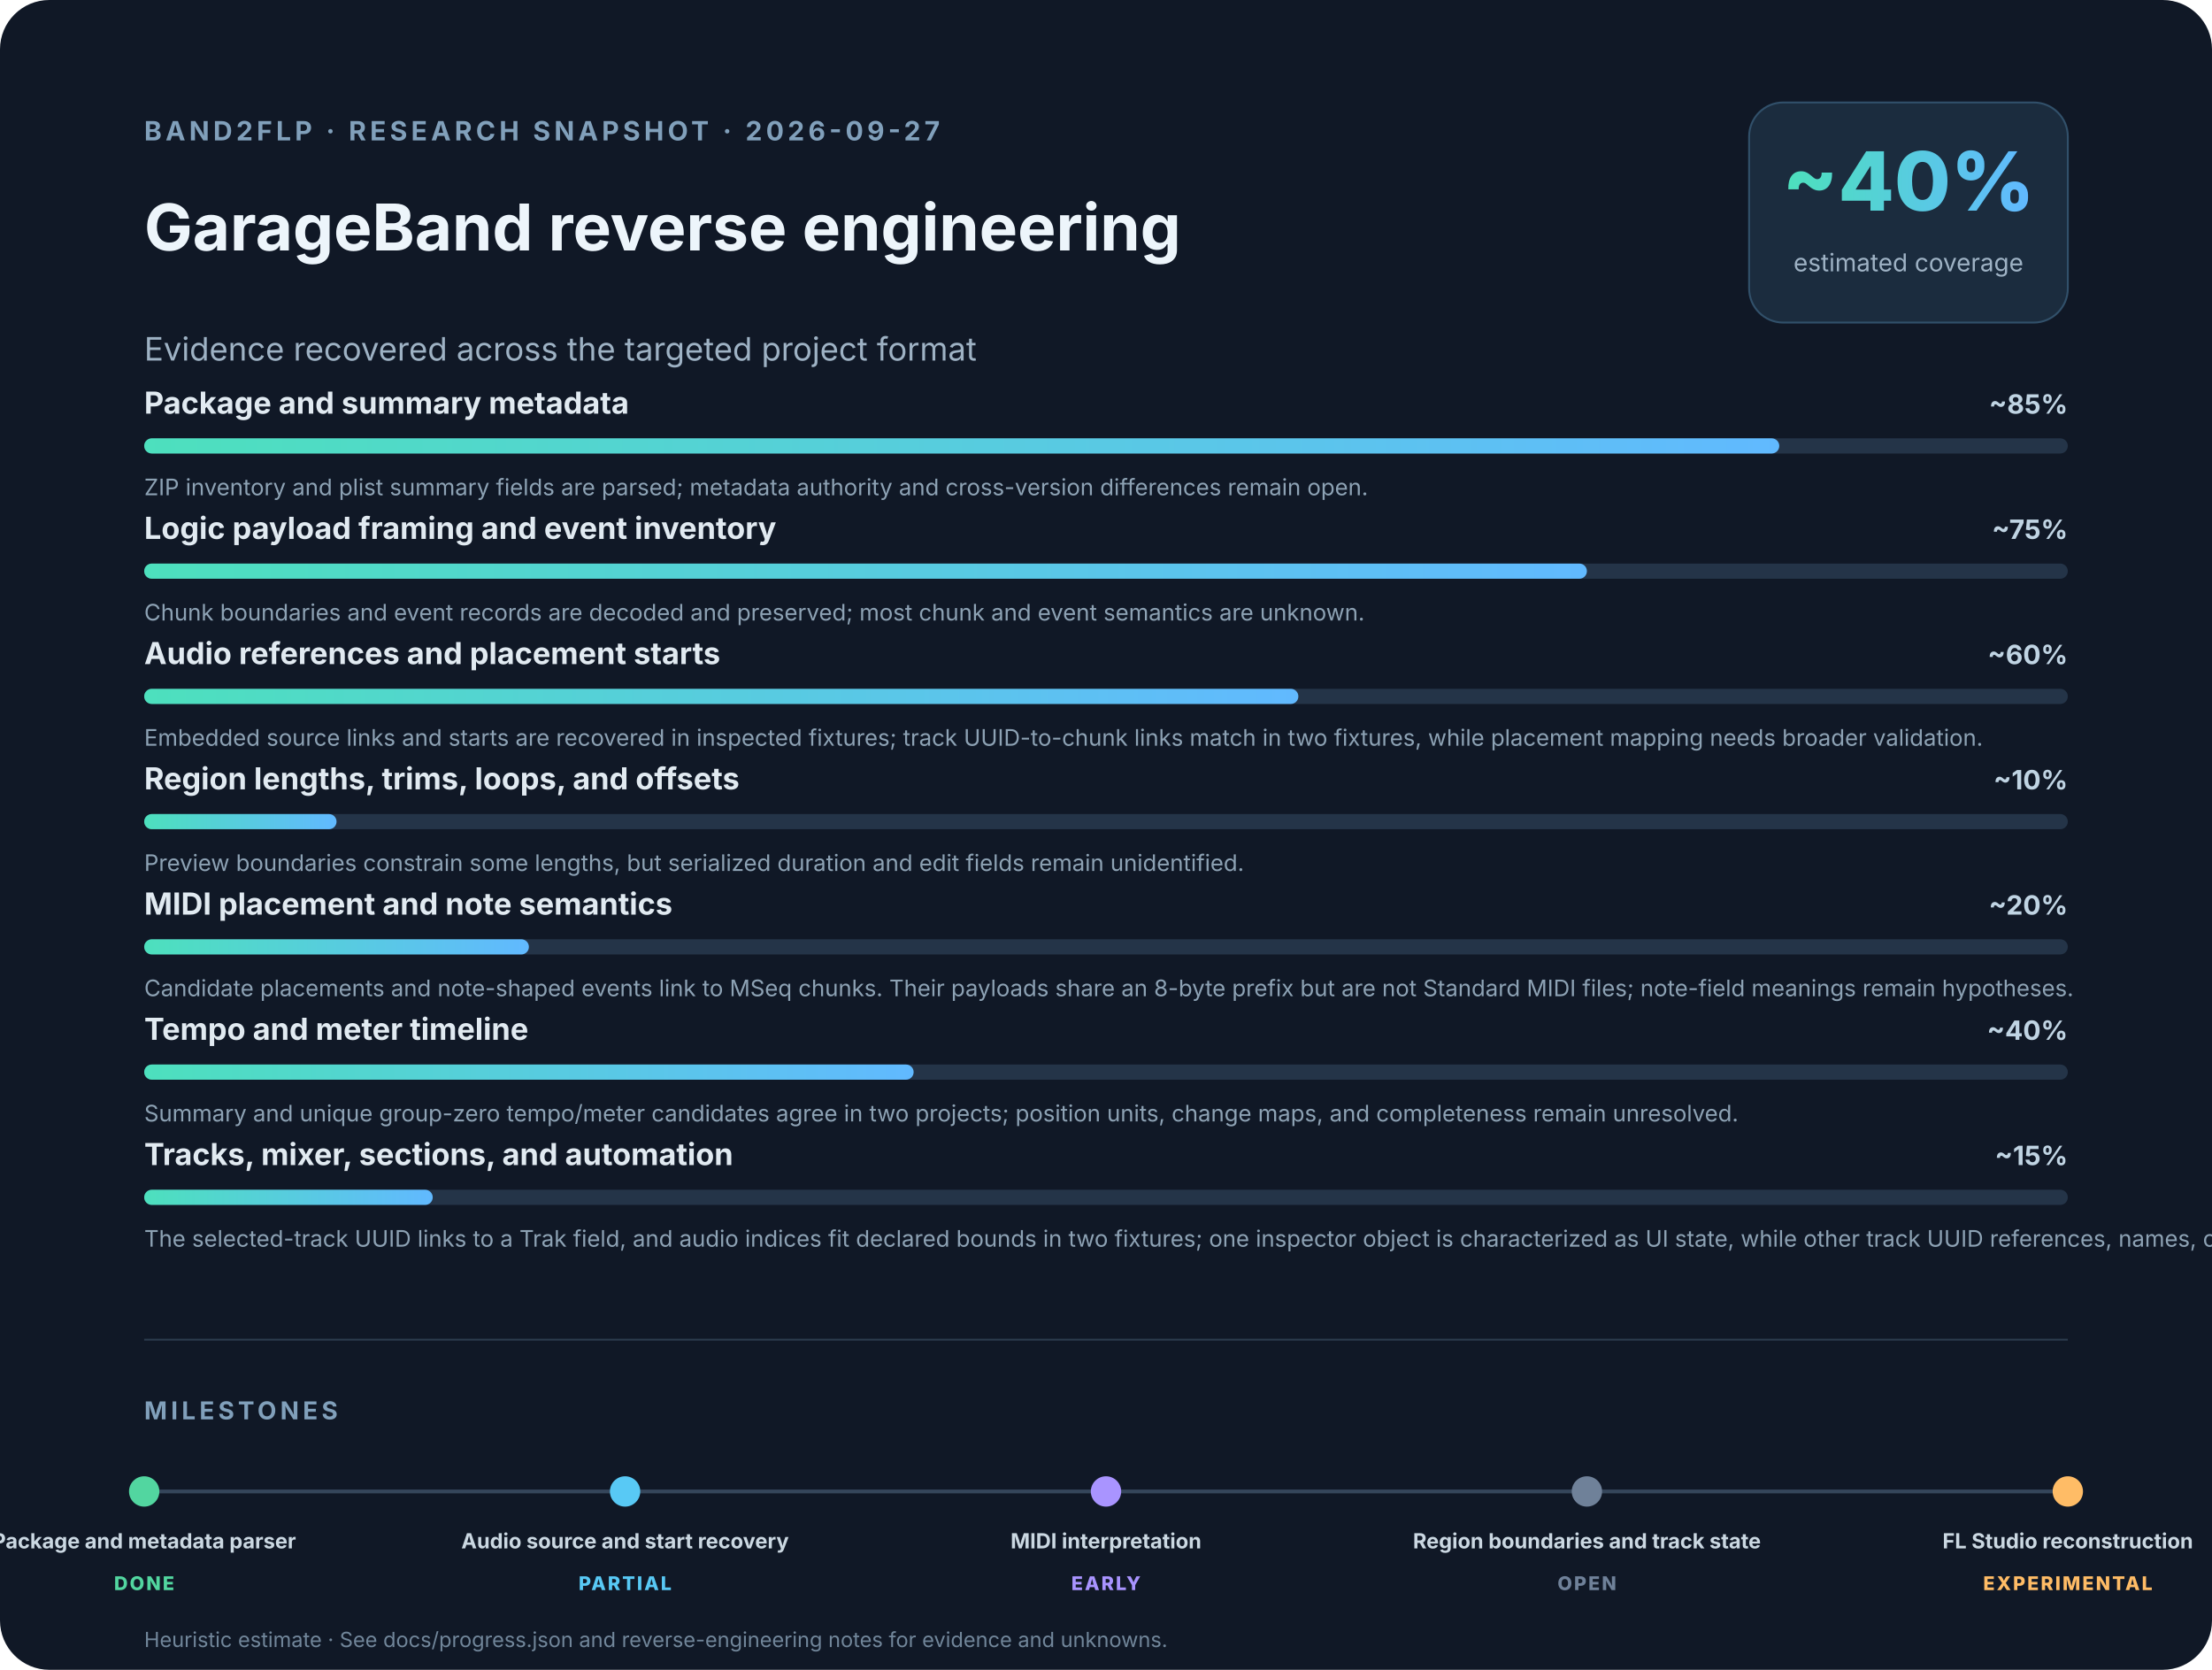
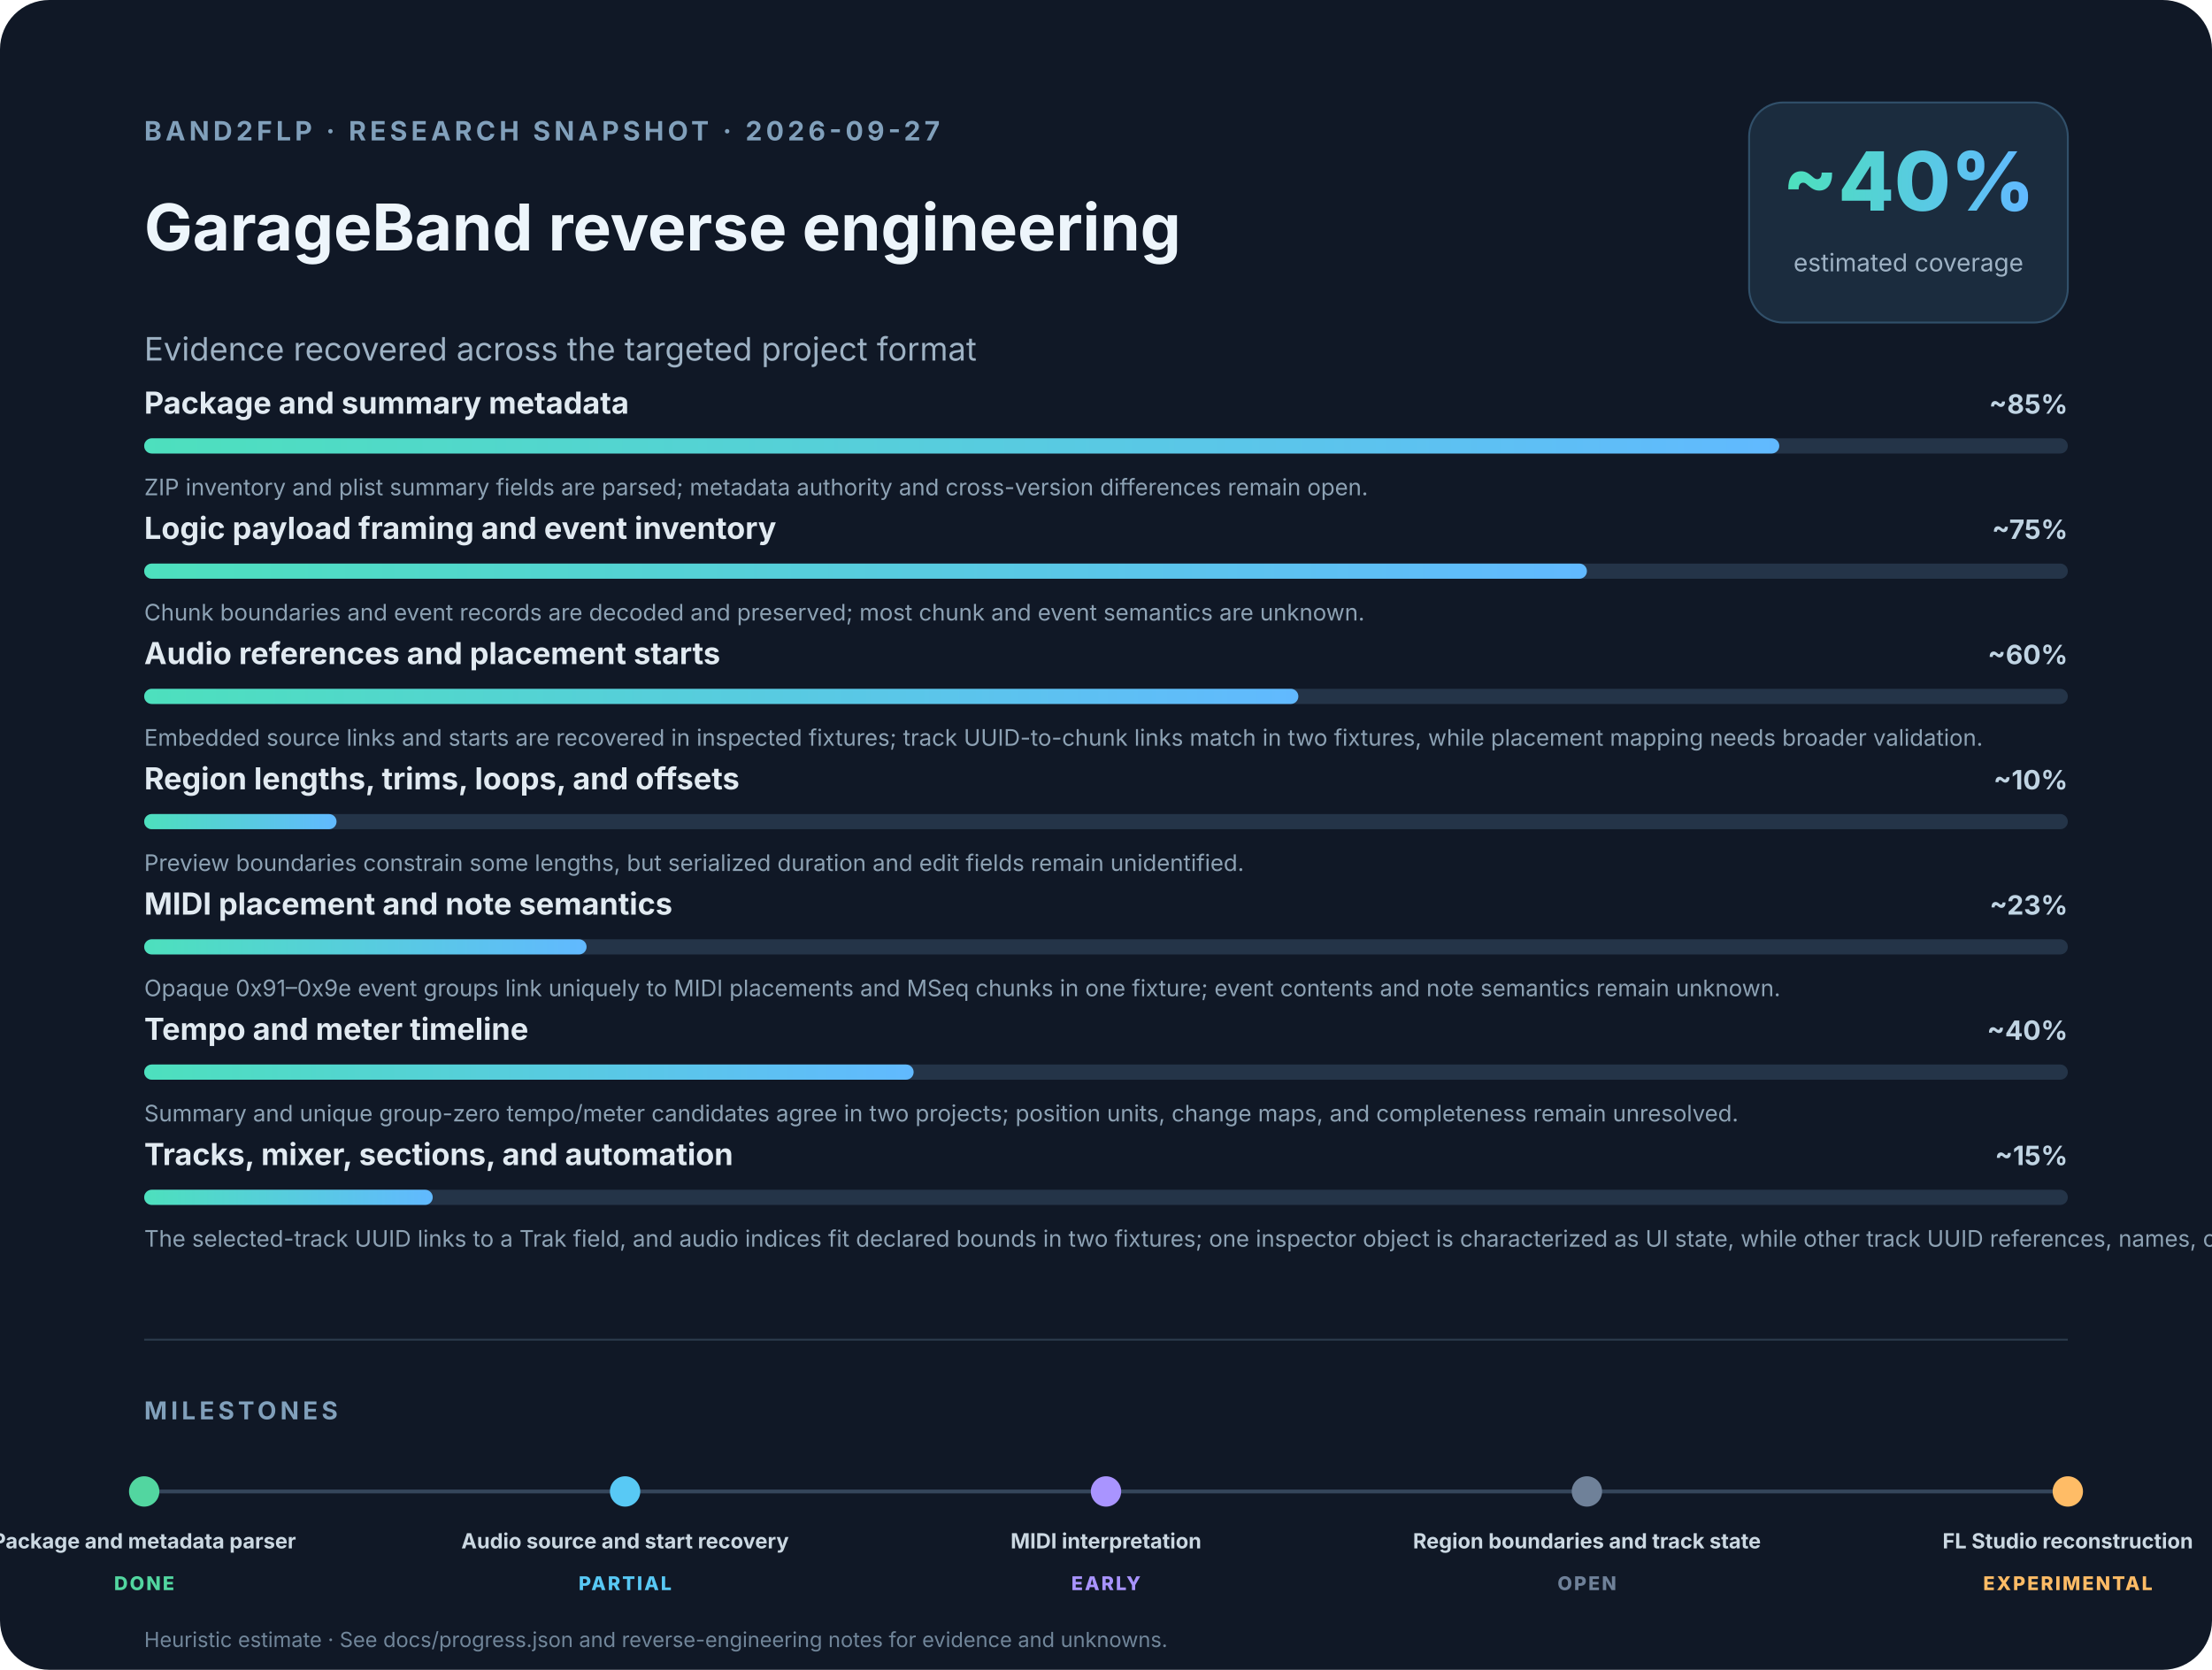
<svg xmlns="http://www.w3.org/2000/svg" viewBox="0 0 1166 880" role="img" aria-labelledby="title desc">
  <defs>
    <linearGradient id="accent" x1="0" x2="1">
      <stop offset="0" stop-color="#4de0bd" />
      <stop offset="1" stop-color="#61b9ff" />
    </linearGradient>
  </defs>
  <rect width="1166" height="880" rx="26" fill="#101826" />
  <text x="76" y="74" class="eyebrow">BAND2FLP · RESEARCH SNAPSHOT · 2026-09-27</text>
  <text x="76" y="132" class="headline">GarageBand reverse engineering</text>
  <text x="76" y="190" class="subhead">Evidence recovered across the targeted project format</text>
  <rect x="922" y="54" width="168" height="116" rx="18" fill="#1b2c3e" stroke="#31506a" />
  <text x="1006" y="111" class="big-pct" text-anchor="middle">~40%</text>
  <text x="1006" y="143" class="small" text-anchor="middle">estimated coverage</text>
  <text x="76" y="218" class="row-title">Package and summary metadata</text>
  <text x="1090" y="218" class="row-pct" text-anchor="end">~85%</text>
  <rect x="76" y="231" width="1014" height="8" rx="4" class="bar-bg" />
  <rect x="76" y="231" width="861.9" height="8" rx="4" class="bar-fill" />
  <text x="76" y="261" class="row-note">ZIP inventory and plist summary fields are parsed; metadata authority and cross-version differences remain open.</text>
  <text x="76" y="284" class="row-title">Logic payload framing and event inventory</text>
  <text x="1090" y="284" class="row-pct" text-anchor="end">~75%</text>
  <rect x="76" y="297" width="1014" height="8" rx="4" class="bar-bg" />
  <rect x="76" y="297" width="760.5" height="8" rx="4" class="bar-fill" />
  <text x="76" y="327" class="row-note">Chunk boundaries and event records are decoded and preserved; most chunk and event semantics are unknown.</text>
  <text x="76" y="350" class="row-title">Audio references and placement starts</text>
  <text x="1090" y="350" class="row-pct" text-anchor="end">~60%</text>
  <rect x="76" y="363" width="1014" height="8" rx="4" class="bar-bg" />
  <rect x="76" y="363" width="608.4" height="8" rx="4" class="bar-fill" />
  <text x="76" y="393" class="row-note">Embedded source links and starts are recovered in inspected fixtures; track UUID-to-chunk links match in two fixtures, while placement mapping needs broader validation.</text>
  <text x="76" y="416" class="row-title">Region lengths, trims, loops, and offsets</text>
  <text x="1090" y="416" class="row-pct" text-anchor="end">~10%</text>
  <rect x="76" y="429" width="1014" height="8" rx="4" class="bar-bg" />
  <rect x="76" y="429" width="101.4" height="8" rx="4" class="bar-fill" />
  <text x="76" y="459" class="row-note">Preview boundaries constrain some lengths, but serialized duration and edit fields remain unidentified.</text>
  <text x="76" y="482" class="row-title">MIDI placement and note semantics</text>
-   <text x="1090" y="482" class="row-pct" text-anchor="end">~20%</text>
+   <text x="1090" y="482" class="row-pct" text-anchor="end">~23%</text>
  <rect x="76" y="495" width="1014" height="8" rx="4" class="bar-bg" />
-   <rect x="76" y="495" width="202.8" height="8" rx="4" class="bar-fill" />
-   <text x="76" y="525" class="row-note">Candidate placements and note-shaped events link to MSeq chunks. Their payloads share an 8-byte prefix but are not Standard MIDI files; note-field meanings remain hypotheses.</text>
+   <rect x="76" y="495" width="233.2" height="8" rx="4" class="bar-fill" />
+   <text x="76" y="525" class="row-note">Opaque 0x91–0x9e event groups link uniquely to MIDI placements and MSeq chunks in one fixture; event contents and note semantics remain unknown.</text>
  <text x="76" y="548" class="row-title">Tempo and meter timeline</text>
  <text x="1090" y="548" class="row-pct" text-anchor="end">~40%</text>
  <rect x="76" y="561" width="1014" height="8" rx="4" class="bar-bg" />
  <rect x="76" y="561" width="405.6" height="8" rx="4" class="bar-fill" />
  <text x="76" y="591" class="row-note">Summary and unique group-zero tempo/meter candidates agree in two projects; position units, change maps, and completeness remain unresolved.</text>
  <text x="76" y="614" class="row-title">Tracks, mixer, sections, and automation</text>
  <text x="1090" y="614" class="row-pct" text-anchor="end">~15%</text>
  <rect x="76" y="627" width="1014" height="8" rx="4" class="bar-bg" />
  <rect x="76" y="627" width="152.1" height="8" rx="4" class="bar-fill" />
  <text x="76" y="657" class="row-note">The selected-track UUID links to a Trak field, and audio indices fit declared bounds in two fixtures; one inspector object is characterized as UI state, while other track UUID references, names, ordering, mixer state, sections, and automation remain unresolved.</text>
  <line x1="76" y1="706" x2="1090" y2="706" stroke="#2b3a4b" />
  <text x="76" y="748" class="section">MILESTONES</text>
  <line x1="76" y1="786" x2="1090" y2="786" stroke="#35465b" stroke-width="2" />
  <circle cx="76.0" cy="786" r="8" fill="#52d6a0" />
  <text x="76.0" y="816" class="milestone-name" text-anchor="middle">Package and metadata parser</text>
  <text x="76.0" y="838" class="milestone-state" text-anchor="middle" fill="#52d6a0">DONE</text>
  <circle cx="329.5" cy="786" r="8" fill="#58c9f5" />
  <text x="329.5" y="816" class="milestone-name" text-anchor="middle">Audio source and start recovery</text>
  <text x="329.5" y="838" class="milestone-state" text-anchor="middle" fill="#58c9f5">PARTIAL</text>
  <circle cx="583.0" cy="786" r="8" fill="#a994ff" />
  <text x="583.0" y="816" class="milestone-name" text-anchor="middle">MIDI interpretation</text>
  <text x="583.0" y="838" class="milestone-state" text-anchor="middle" fill="#a994ff">EARLY</text>
  <circle cx="836.5" cy="786" r="8" fill="#6f8199" />
  <text x="836.5" y="816" class="milestone-name" text-anchor="middle">Region boundaries and track state</text>
  <text x="836.5" y="838" class="milestone-state" text-anchor="middle" fill="#6f8199">OPEN</text>
  <circle cx="1090.0" cy="786" r="8" fill="#ffbc66" />
  <text x="1090.0" y="816" class="milestone-name" text-anchor="middle">FL Studio reconstruction</text>
  <text x="1090.0" y="838" class="milestone-state" text-anchor="middle" fill="#ffbc66">EXPERIMENTAL</text>
  <text x="76" y="868" class="footer">Heuristic estimate · See docs/progress.json and reverse-engineering notes for evidence and unknowns.</text>
  <style>
text { font-family: Inter, Segoe UI, Arial, sans-serif; }
.eyebrow { fill:#81a0bb; font-size:14px; font-weight:700; letter-spacing:2px; }
.headline { fill:#edf5fb; font-size:34px; font-weight:700; }
.subhead { fill:#9eb2c4; font-size:17px; }
.big-pct { fill:url(#accent); font-size:43px; font-weight:800; }
.small { fill:#9eb2c4; font-size:13px; }
.row-title { fill:#e1eaf1; font-size:16px; font-weight:650; }
.row-pct { fill:#c0d4e3; font-size:14px; font-weight:700; }
.bar-bg { fill:#243448; } .bar-fill { fill:url(#accent); }
.row-note { fill:#8da2b4; font-size:12px; }
.section { fill:#81a0bb; font-size:13px; font-weight:700; letter-spacing:2px; }
.milestone-name { fill:#cbd8e2; font-size:11px; font-weight:650; }
.milestone-state { font-size:10px; font-weight:800; letter-spacing:1px; }
.footer { fill:#71869a; font-size:11px; }
</style>
</svg>
